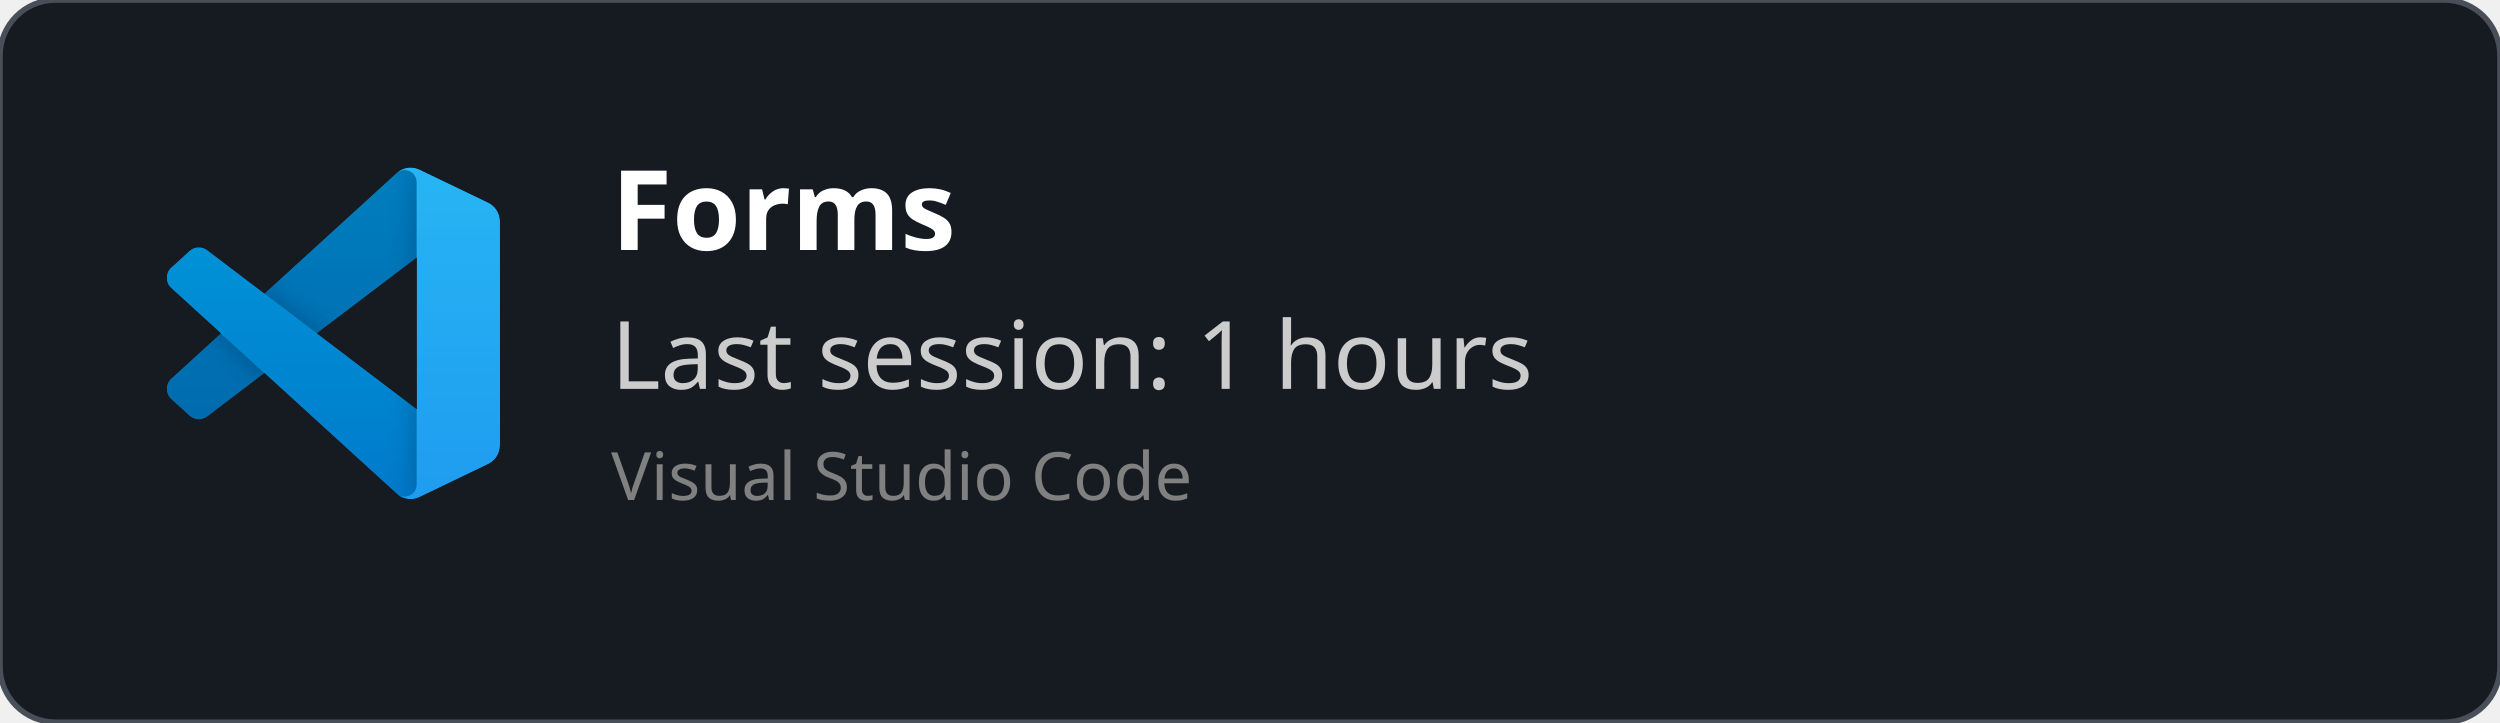
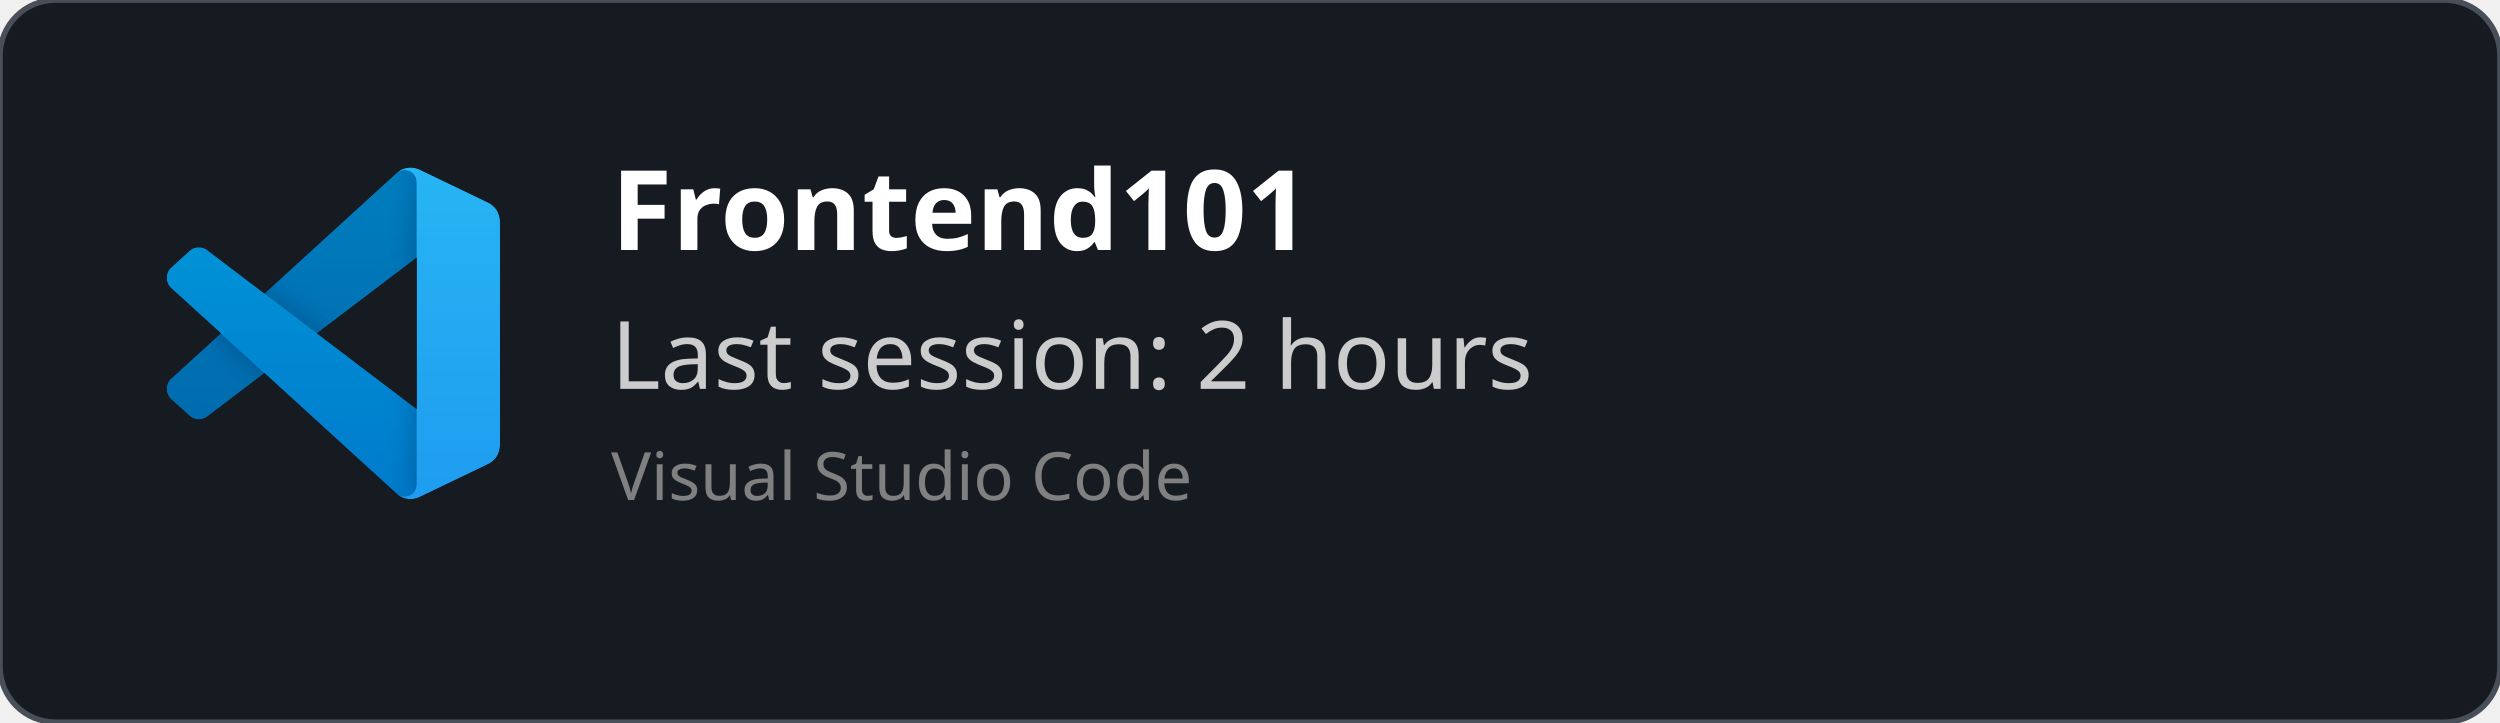
<svg xmlns="http://www.w3.org/2000/svg" width="450" height="130" viewBox="0 0 450 130" fill="none" role="img">
  <style>
    *{
        font-family: 'Segoe UI', Ubuntu, monospace
    }
    </style>
  <defs>
    <clipPath id="horizontalClip" x="20" y="20" width="500" height="200">
      <rect x="90" y="20" width="300" height="50" />
    </clipPath>
  </defs>
  <rect width="450" height="130" fill="rgba(22,27,34)" stroke="#484f58" stroke-width="1" fill-opacity="1" stroke-opacity="1" x="0" y="0" rx="10px" ry="10px">
    </rect>
  <svg width="60" height="60" x="30" y="30" viewBox="0 0 100 100" fill="none" id="vscode">
    <mask id="mask0" mask-type="alpha" maskUnits="userSpaceOnUse" x="0" y="0" width="100" height="100">
      <path fill-rule="evenodd" clip-rule="evenodd" d="M70.912 99.317C72.487 99.931 74.283 99.891 75.873 99.126L96.461 89.22C98.624 88.179 100 85.989 100 83.587V16.413C100 14.011 98.624 11.822 96.461 10.781L75.873 0.874C73.786 -0.13 71.345 0.116 69.513 1.447C69.252 1.637 69.003 1.849 68.769 2.083L29.355 38.041L12.187 25.01C10.589 23.797 8.354 23.896 6.869 25.246L1.363 30.255C-0.453 31.906 -0.455 34.763 1.359 36.417L16.247 50L1.359 63.583C-0.455 65.237 -0.453 68.094 1.363 69.745L6.869 74.754C8.354 76.104 10.589 76.204 12.187 74.99L29.355 61.959L68.769 97.917C69.392 98.541 70.125 99.01 70.912 99.317ZM75.015 27.299L45.109 50L75.015 72.701V27.299Z" fill="white" />
    </mask>
    <g mask="url(#mask0)">
      <path d="M96.461 10.796L75.857 0.876C73.472 -0.273 70.622 0.212 68.75 2.083L1.299 63.583C-0.516 65.237 -0.514 68.094 1.303 69.745L6.813 74.754C8.298 76.104 10.535 76.204 12.134 74.99L93.361 13.37C96.086 11.303 100 13.246 100 16.667V16.427C100 14.027 98.625 11.838 96.461 10.796Z" fill="#0065A9" />
      <g filter="url(#filter0_d)">
        <path d="M96.461 89.204L75.857 99.124C73.472 100.273 70.622 99.788 68.75 97.917L1.299 36.417C-0.516 34.763 -0.514 31.906 1.303 30.255L6.813 25.246C8.298 23.896 10.535 23.796 12.134 25.009L93.361 86.63C96.086 88.697 100 86.754 100 83.333V83.573C100 85.974 98.625 88.162 96.461 89.204Z" fill="#007ACC" />
      </g>
      <g filter="url(#filter1_d)">
        <path d="M75.858 99.126C73.472 100.274 70.622 99.788 68.75 97.917C71.056 100.223 75 98.59 75 95.328V4.672C75 1.41 71.056 -0.223 68.75 2.083C70.622 0.211 73.472 -0.274 75.858 0.874L96.459 10.781C98.623 11.822 100 14.011 100 16.413V83.587C100 85.989 98.623 88.179 96.459 89.22L75.858 99.126Z" fill="#1F9CF0" />
      </g>
      <g style="mix-blend-mode:overlay" opacity="0.25">
        <path fill-rule="evenodd" clip-rule="evenodd" d="M70.851 99.317C72.426 99.931 74.222 99.891 75.812 99.126L96.4 89.22C98.563 88.179 99.939 85.989 99.939 83.587V16.413C99.939 14.011 98.564 11.822 96.4 10.781L75.812 0.874C73.725 -0.13 71.284 0.116 69.453 1.447C69.191 1.637 68.942 1.849 68.708 2.083L29.294 38.041L12.126 25.01C10.528 23.796 8.293 23.896 6.809 25.246L1.302 30.255C-0.513 31.906 -0.515 34.763 1.298 36.417L16.186 50L1.298 63.583C-0.515 65.237 -0.513 68.094 1.302 69.745L6.809 74.754C8.293 76.104 10.528 76.204 12.126 74.99L29.294 61.959L68.708 97.917C69.332 98.54 70.064 99.01 70.851 99.317ZM74.954 27.299L45.048 50L74.954 72.701V27.299Z" fill="url(#paint0_linear)" />
      </g>
    </g>
    <defs>
      <filter id="filter0_d" x="-8.394" y="15.829" width="116.727" height="92.246" filterUnits="userSpaceOnUse" color-interpolation-filters="sRGB">
        <feFlood flood-opacity="0" result="BackgroundImageFix" />
        <feColorMatrix in="SourceAlpha" type="matrix" values="0 0 0 0 0 0 0 0 0 0 0 0 0 0 0 0 0 0 127 0" />
        <feOffset />
        <feGaussianBlur stdDeviation="4.167" />
        <feColorMatrix type="matrix" values="0 0 0 0 0 0 0 0 0 0 0 0 0 0 0 0 0 0 0.25 0" />
        <feBlend mode="overlay" in2="BackgroundImageFix" result="effect1_dropShadow" />
        <feBlend mode="normal" in="SourceGraphic" in2="effect1_dropShadow" result="shape" />
      </filter>
      <filter id="filter1_d" x="60.417" y="-8.076" width="47.917" height="116.151" filterUnits="userSpaceOnUse" color-interpolation-filters="sRGB">
        <feFlood flood-opacity="0" result="BackgroundImageFix" />
        <feColorMatrix in="SourceAlpha" type="matrix" values="0 0 0 0 0 0 0 0 0 0 0 0 0 0 0 0 0 0 127 0" />
        <feOffset />
        <feGaussianBlur stdDeviation="4.167" />
        <feColorMatrix type="matrix" values="0 0 0 0 0 0 0 0 0 0 0 0 0 0 0 0 0 0 0.25 0" />
        <feBlend mode="overlay" in2="BackgroundImageFix" result="effect1_dropShadow" />
        <feBlend mode="normal" in="SourceGraphic" in2="effect1_dropShadow" result="shape" />
      </filter>
      <linearGradient id="paint0_linear" x1="49.939" y1="0.258" x2="49.939" y2="99.742" gradientUnits="userSpaceOnUse">
        <stop stop-color="white" />
        <stop offset="1" stop-color="white" stop-opacity="0" />
      </linearGradient>
    </defs>
  </svg>
  <text x="110" y="45" font-size="20" clip-path="url(#horizontalClip)" font-weight="bold" font-family="Ubuntu" fill="white">
-     Forms
+     Frontend101
    </text>
  <text x="110" y="70" font-size="17px" font-family="Ubuntu" fill="#ccc">
-     Last session: 1 hours
+     Last session: 2 hours
    </text>
  <text x="110" y="90" font-size="12px" font-family="Ubuntu" fill="grey">
    Visual Studio Code
    </text>
</svg>
